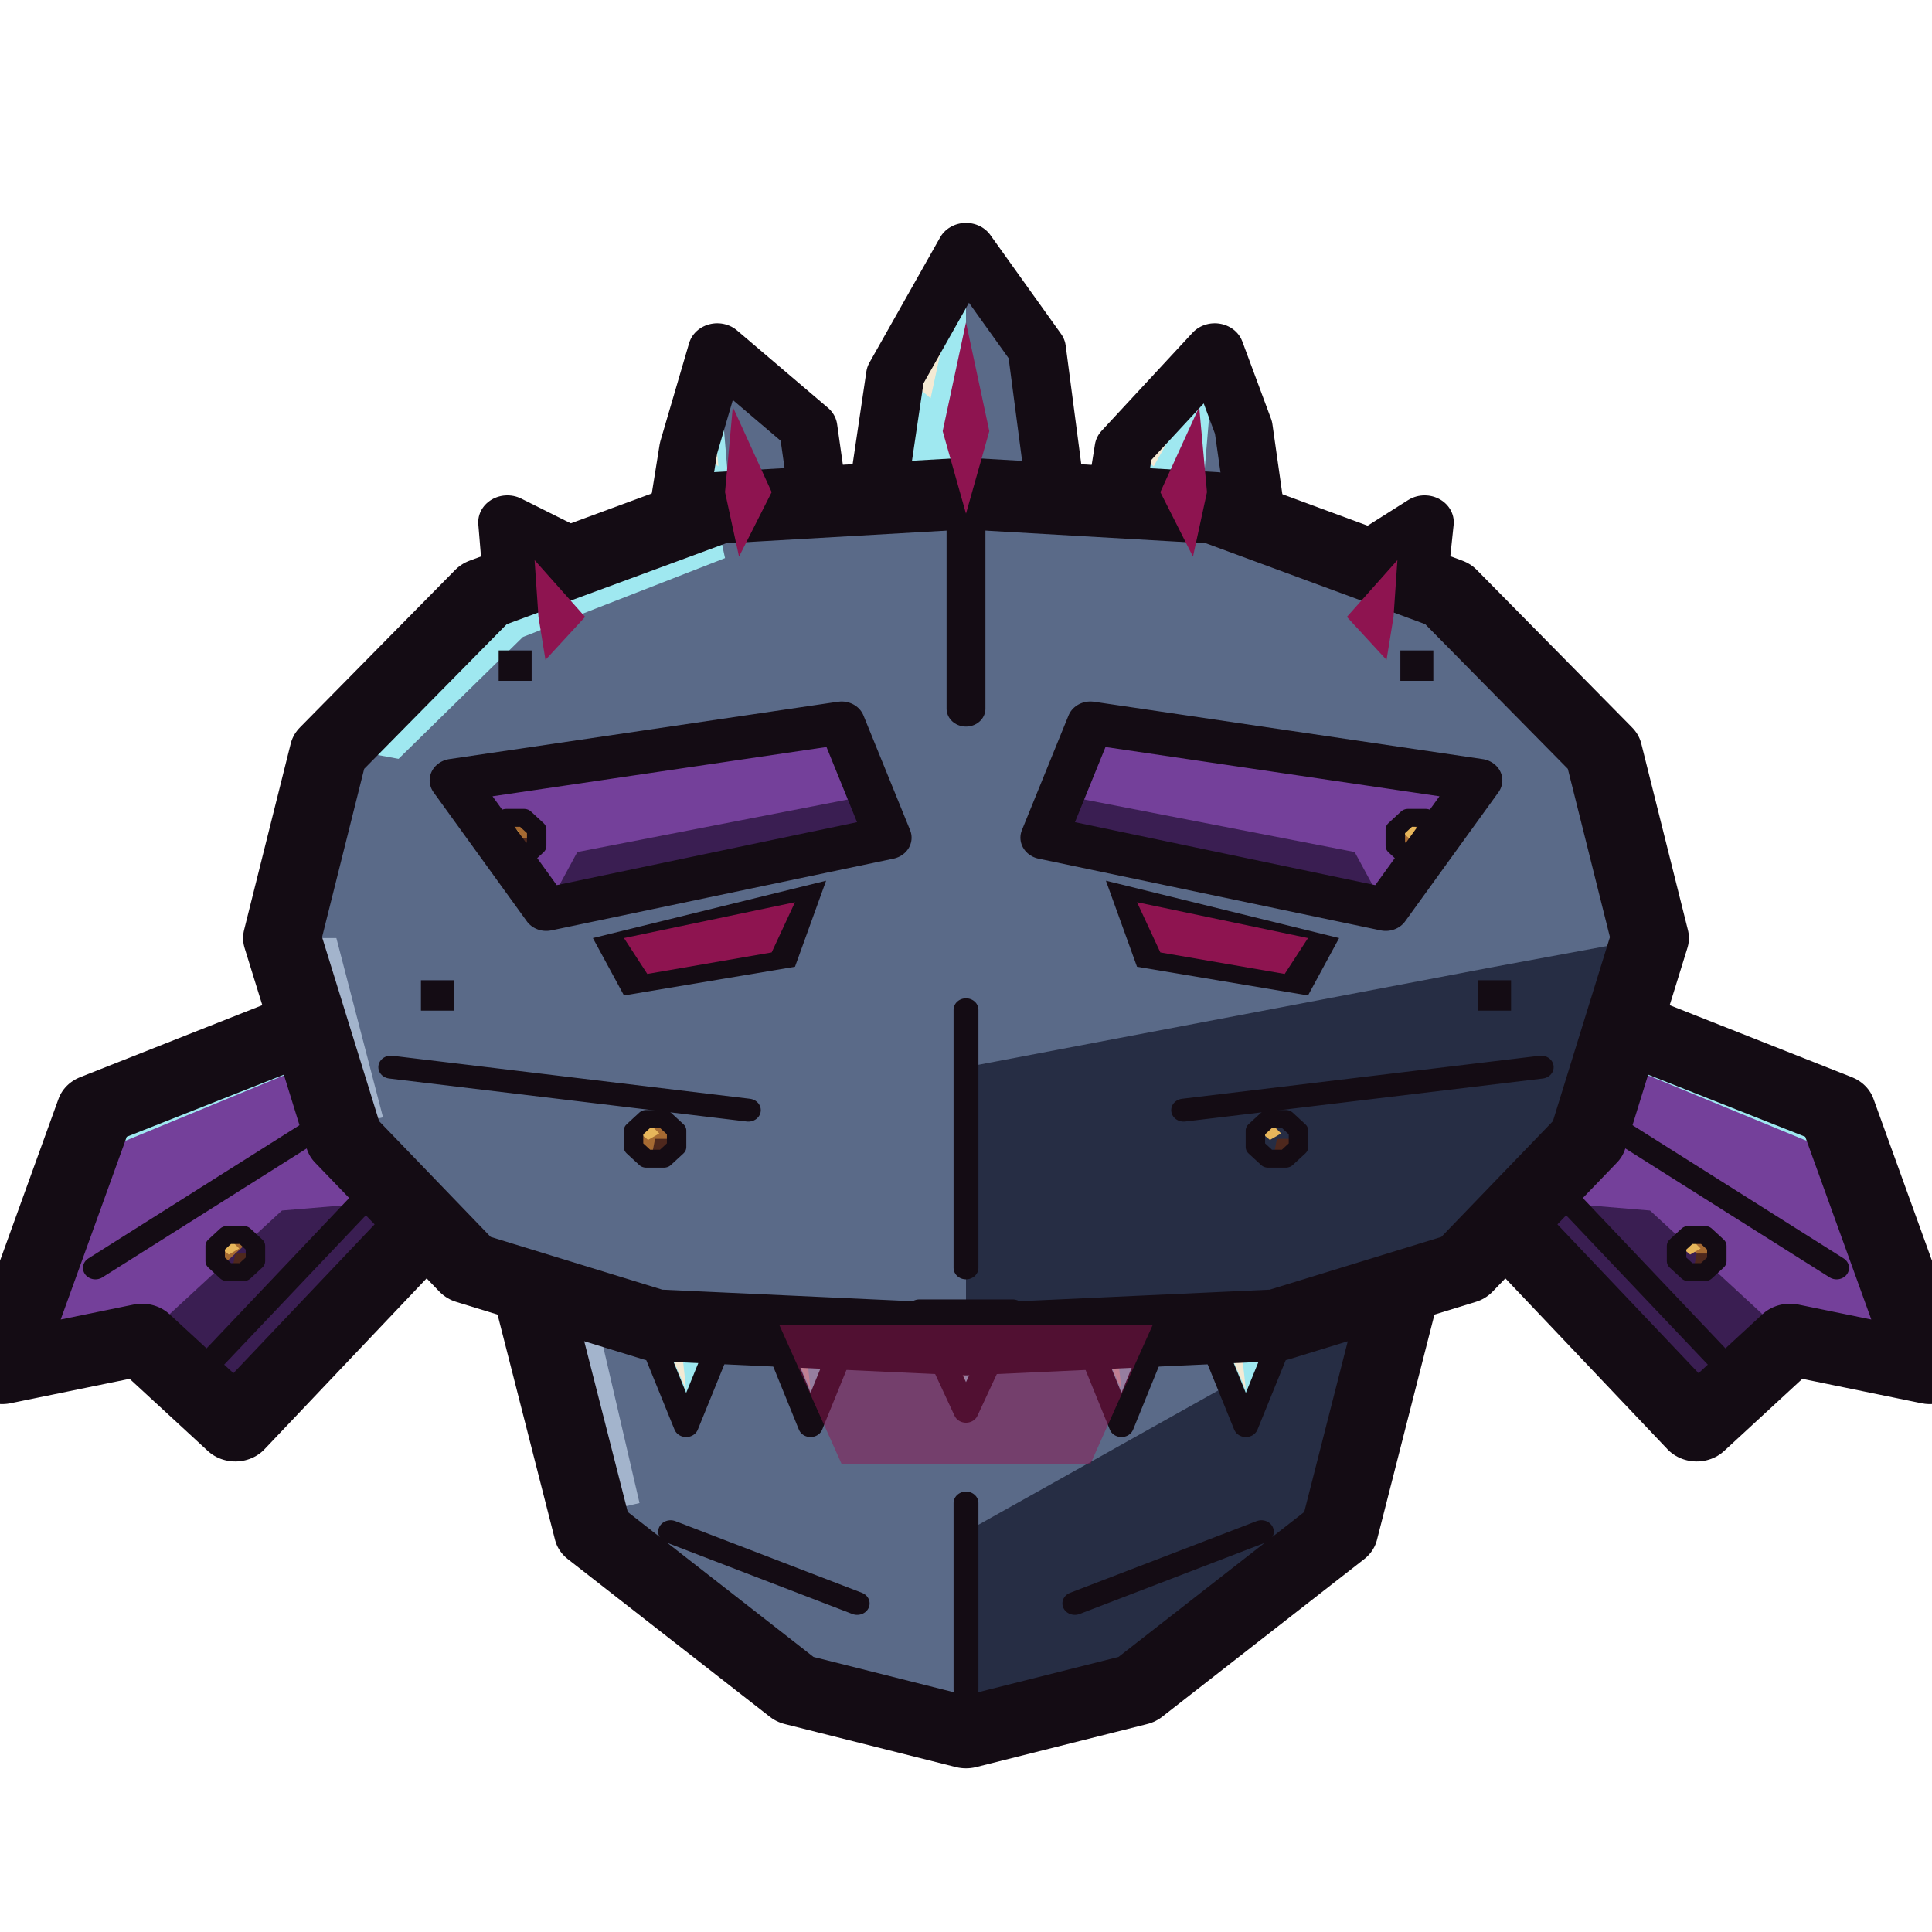
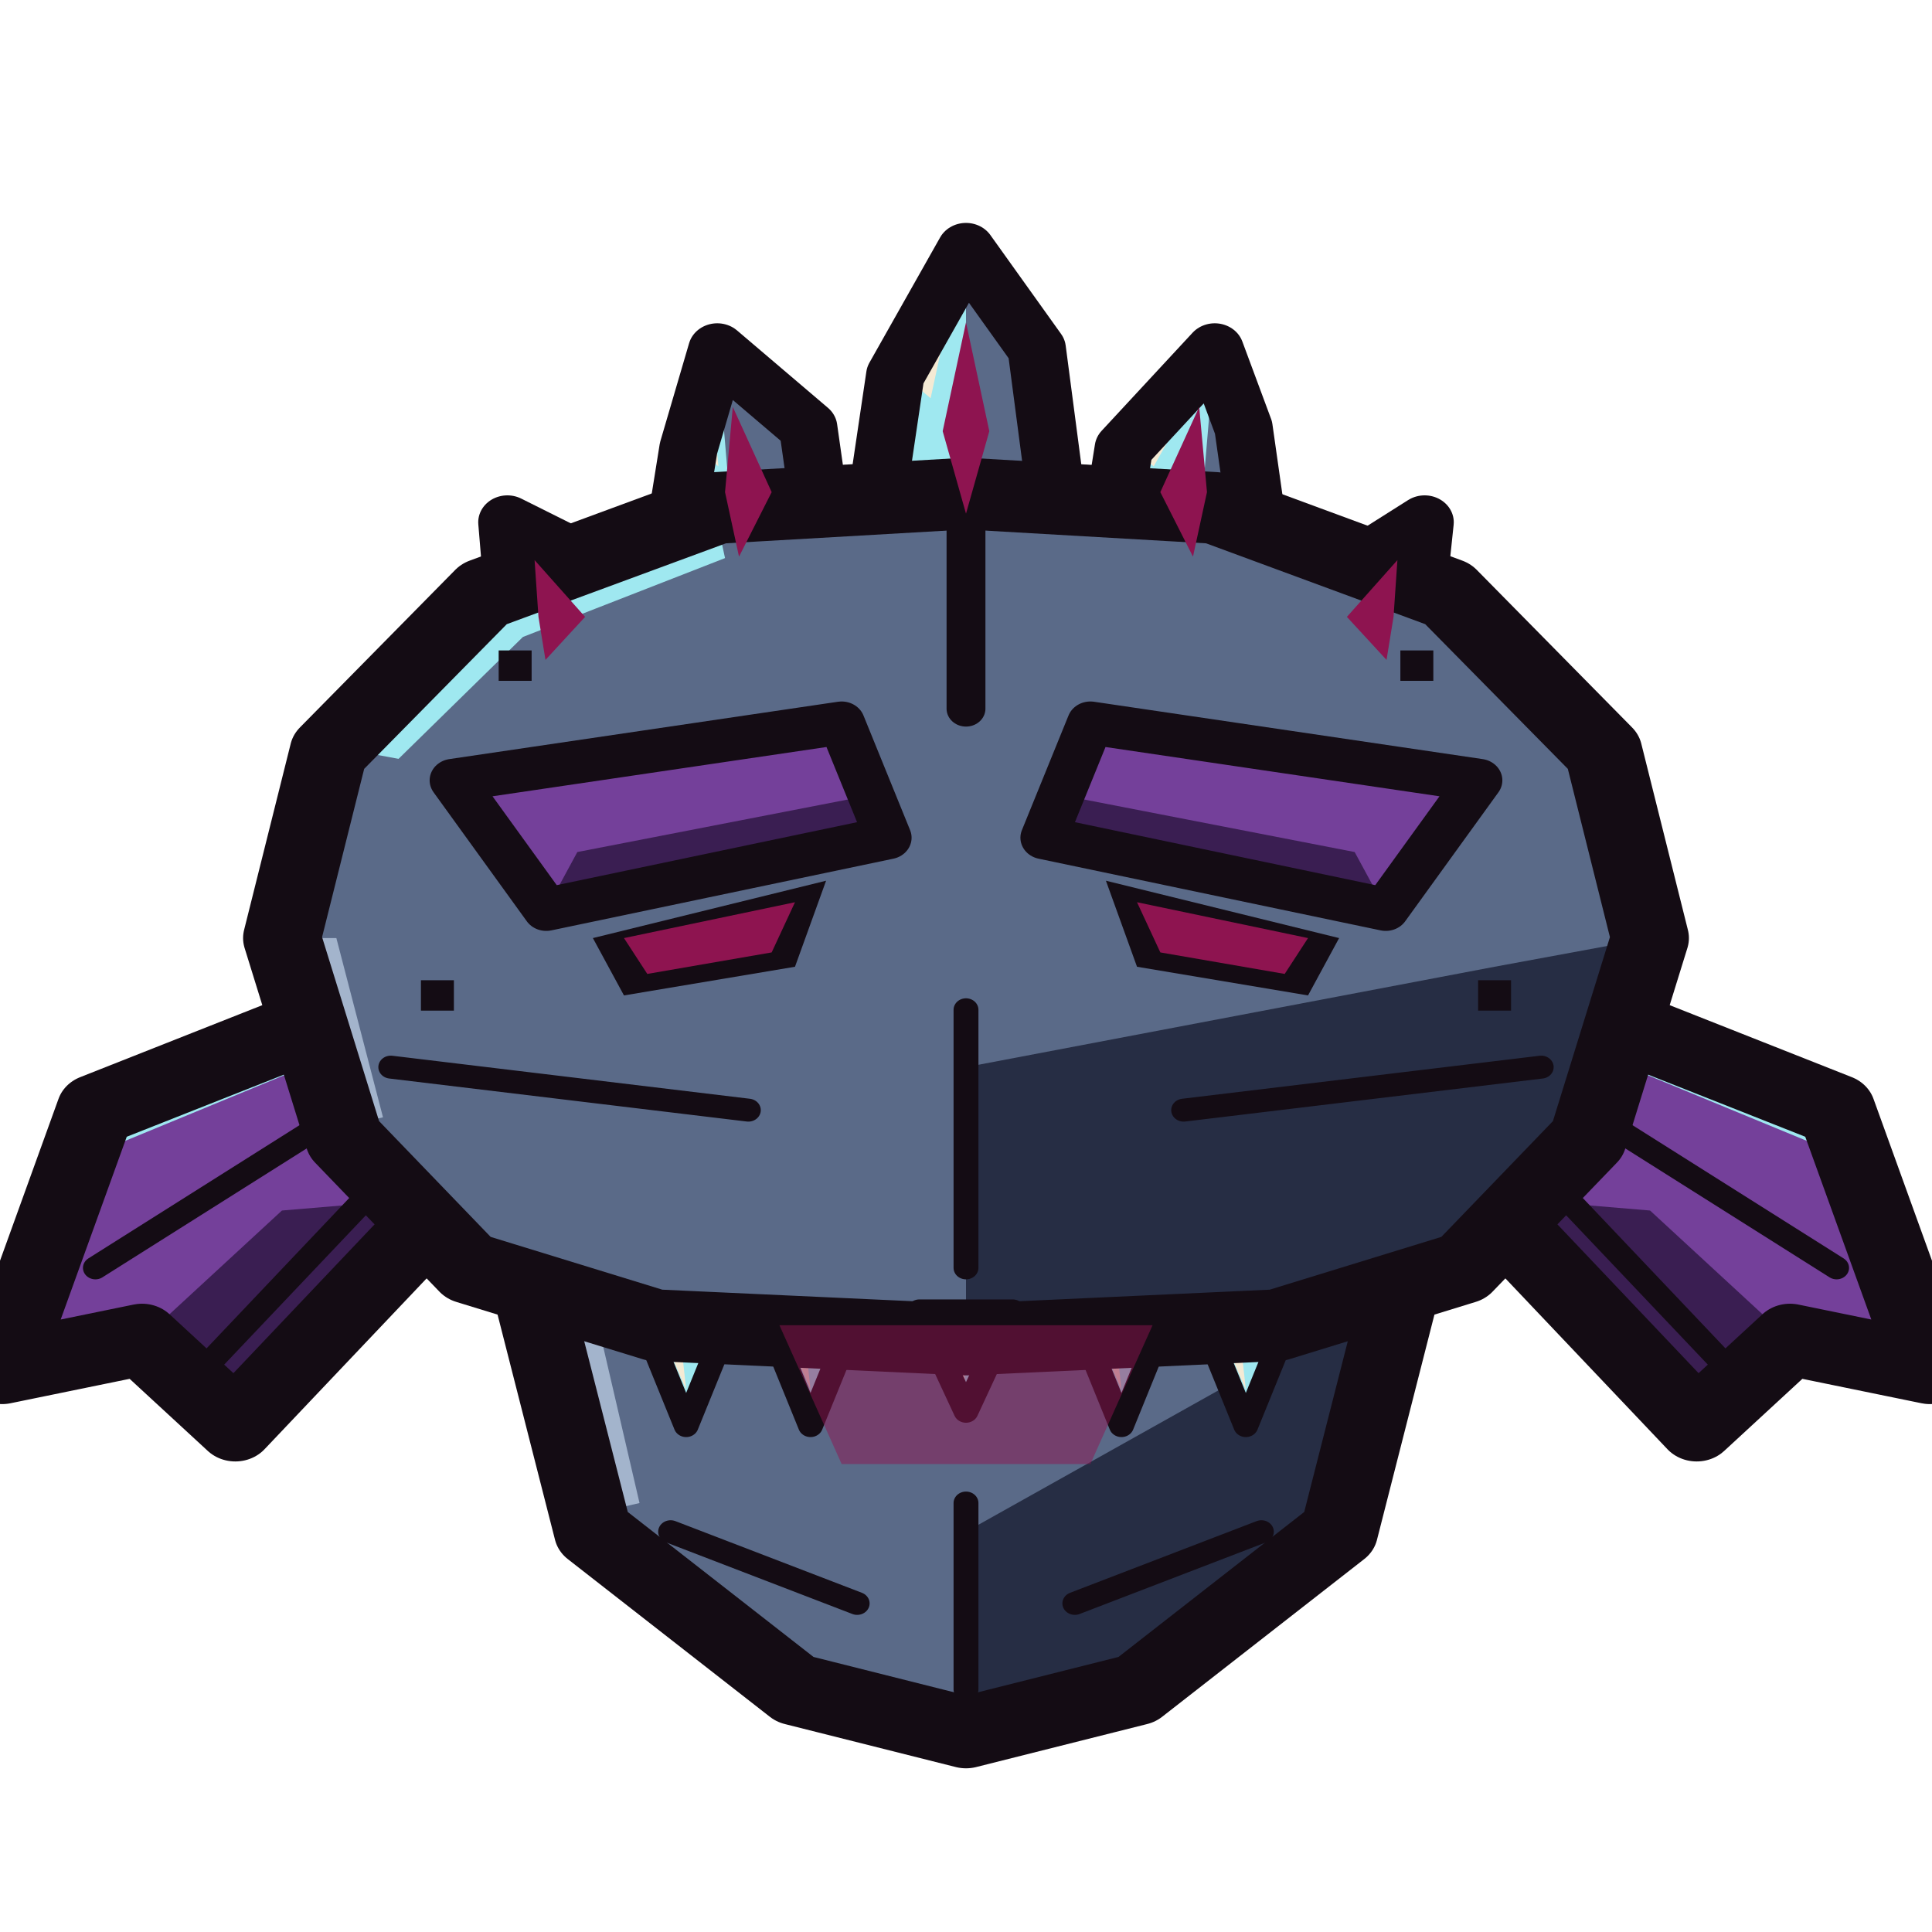
<svg xmlns="http://www.w3.org/2000/svg" viewBox="0 0 256 256" width="256" height="256">
  <defs>
    <filter id="blur" filterUnits="userSpaceOnUse" x="-64" y="-64" width="384" height="384">
      <feGaussianBlur stdDeviation="5" />
    </filter>
  </defs>
  <g transform="translate(128 130) scale(1.03 0.95) translate(-128 -128)">
    <g id="glow-back">
      <g>
        <polygon points="104,176 152,176 144,195.36 112,195.36" fill="#8E1450" filter="url(#blur)" opacity="0.31" />
      </g>
      <g>
        <polygon points="84,122 106,117 103,124 87,127" fill="#8E1450" filter="url(#blur)" opacity="0.62" />
        <polygon points="172,122 150,117 153,124 169,127" fill="#8E1450" filter="url(#blur)" opacity="0.62" />
      </g>
    </g>
    <g id="body">
      <g class="part" data-part="fin0">
        <g class="base">
          <polygon points="58,128 16,146 4,182 22,178 34,190 62,158" fill="#74409A" />
-           <polygon points="50.59,149.07 49.07,150.59 46.93,150.59 45.41,149.07 45.41,146.93 46.93,145.41 49.07,145.41 50.59,146.93" fill="#A66A32" />
-           <polygon points="36.59,167.07 35.07,168.59 32.93,168.59 31.41,167.07 31.41,164.93 32.93,163.41 35.07,163.41 36.59,164.93" fill="#A66A32" />
        </g>
        <g class="shadow">
          <polygon points="62,158 34,190 22,178 40,160" fill="#3A1E52" />
-           <polygon points="48,148 50.8,148 49.74,150.02 47.5,150.8" fill="#4E281D" />
-           <polygon points="34,166 36.8,166 35.74,168.02 33.5,168.8" fill="#4E281D" />
        </g>
        <g class="highlight">
          <polygon points="54,130 18,147 16,152 54,135" fill="#9FE8F0" />
-           <polygon points="46.38,147.44 47.55,146.26 48.5,147.3 47.16,148.14" fill="#E7B65B" />
-           <polygon points="32.38,165.44 33.55,164.26 34.5,165.3 33.16,166.14" fill="#E7B65B" />
        </g>
        <g class="ink">
          <polygon points="58,128 16,146 4,182 22,178 34,190 62,158" fill="none" stroke="#140C14" stroke-width="10" stroke-linejoin="round" />
          <polyline points="54,142 16,168" fill="none" stroke="#140C14" stroke-width="3.2" stroke-linejoin="round" stroke-linecap="round" />
          <polyline points="58,150 30,182" fill="none" stroke="#140C14" stroke-width="3.2" stroke-linejoin="round" stroke-linecap="round" />
-           <polygon points="50.59,149.07 49.07,150.59 46.93,150.59 45.41,149.07 45.41,146.93 46.93,145.41 49.07,145.41 50.59,146.93" fill="none" stroke="#140C14" stroke-width="2.5" stroke-linejoin="round" />
-           <polygon points="36.59,167.07 35.07,168.59 32.93,168.59 31.41,167.07 31.41,164.93 32.93,163.41 35.07,163.41 36.59,164.93" fill="none" stroke="#140C14" stroke-width="2.5" stroke-linejoin="round" />
        </g>
      </g>
      <g class="part" data-part="fin1">
        <g class="base">
          <polygon points="198,128 240,146 252,182 234,178 222,190 194,158" fill="#74409A" />
-           <polygon points="210.59,149.07 209.07,150.59 206.93,150.59 205.41,149.07 205.41,146.93 206.93,145.41 209.07,145.41 210.59,146.93" fill="#A66A32" />
-           <polygon points="224.59,167.07 223.07,168.59 220.93,168.59 219.41,167.07 219.41,164.93 220.93,163.41 223.07,163.41 224.59,164.93" fill="#A66A32" />
        </g>
        <g class="shadow">
          <polygon points="194,158 222,190 234,178 216,160" fill="#3A1E52" />
-           <polygon points="208,148 210.8,148 209.74,150.02 207.5,150.8" fill="#4E281D" />
-           <polygon points="222,166 224.8,166 223.74,168.02 221.5,168.8" fill="#4E281D" />
        </g>
        <g class="highlight">
          <polygon points="202,130 238,147 240,152 202,135" fill="#9FE8F0" />
-           <polygon points="206.38,147.44 207.55,146.26 208.5,147.3 207.16,148.14" fill="#E7B65B" />
-           <polygon points="220.38,165.44 221.55,164.26 222.5,165.3 221.16,166.14" fill="#E7B65B" />
        </g>
        <g class="ink">
          <polygon points="198,128 240,146 252,182 234,178 222,190 194,158" fill="none" stroke="#140C14" stroke-width="10" stroke-linejoin="round" />
          <polyline points="202,142 240,168" fill="none" stroke="#140C14" stroke-width="3.2" stroke-linejoin="round" stroke-linecap="round" />
          <polyline points="198,150 226,182" fill="none" stroke="#140C14" stroke-width="3.2" stroke-linejoin="round" stroke-linecap="round" />
-           <polygon points="210.59,149.07 209.07,150.59 206.93,150.59 205.41,149.07 205.41,146.93 206.93,145.41 209.07,145.41 210.59,146.93" fill="none" stroke="#140C14" stroke-width="2.5" stroke-linejoin="round" />
-           <polygon points="224.59,167.07 223.07,168.59 220.93,168.59 219.41,167.07 219.41,164.93 220.93,163.41 223.07,163.41 224.59,164.93" fill="none" stroke="#140C14" stroke-width="2.5" stroke-linejoin="round" />
        </g>
      </g>
      <g class="part" data-part="crown">
        <g class="base">
          <polygon points="67,88 69.7,73.12 69,64 82.3,71.2 85,88" fill="#9FE8F0" />
          <polygon points="171,88 173.7,73.12 187,64 186.3,71.2 189,88" fill="#9FE8F0" />
          <polygon points="89,76 92.3,53.68 96,40 107.7,50.8 111,76" fill="#9FE8F0" />
          <polygon points="145,76 148.3,53.68 160,40 163.7,50.8 167,76" fill="#9FE8F0" />
          <polygon points="115,72 118.9,43.48 128,26 137.1,39.8 141,72" fill="#9FE8F0" />
        </g>
        <g class="shadow">
          <polygon points="69,64 82.3,71.2 85,88 73.9,88" fill="#5A6A88" />
          <polygon points="187,64 186.3,71.2 189,88 182.1,88" fill="#5A6A88" />
          <polygon points="96,40 107.7,50.8 111,76 98.8,76" fill="#5A6A88" />
          <polygon points="160,40 163.7,50.8 167,76 157.2,76" fill="#5A6A88" />
          <polygon points="128,26 137.1,39.8 141,72 128,72" fill="#5A6A88" />
        </g>
        <g class="highlight">
          <polygon points="70.7,73.12 68,67 72.85,74.8" fill="#F4EAD4" />
          <polygon points="174.7,73.12 186,67 176.85,74.8" fill="#F4EAD4" />
          <polygon points="93.3,53.68 95,43 96.15,56.2" fill="#F4EAD4" />
          <polygon points="149.3,53.68 159,43 152.15,56.2" fill="#F4EAD4" />
          <polygon points="119.9,43.48 127,29 123.45,46.7" fill="#F4EAD4" />
        </g>
        <g class="ink">
          <polygon points="67,88 69.7,73.12 69,64 82.3,71.2 85,88" fill="none" stroke="#140C14" stroke-width="7.5" stroke-linejoin="round" />
          <polygon points="171,88 173.7,73.12 187,64 186.3,71.2 189,88" fill="none" stroke="#140C14" stroke-width="7.5" stroke-linejoin="round" />
          <polygon points="89,76 92.3,53.68 96,40 107.7,50.8 111,76" fill="none" stroke="#140C14" stroke-width="7.5" stroke-linejoin="round" />
          <polygon points="145,76 148.3,53.68 160,40 163.7,50.8 167,76" fill="none" stroke="#140C14" stroke-width="7.5" stroke-linejoin="round" />
          <polygon points="115,72 118.9,43.48 128,26 137.1,39.8 141,72" fill="none" stroke="#140C14" stroke-width="7.5" stroke-linejoin="round" />
        </g>
      </g>
      <g class="part" data-part="maw">
        <g class="ink">
          <polygon points="82,166 174,166 160,204.8 96,204.8" fill="#140C14" />
        </g>
      </g>
      <g class="part" data-part="jaw">
        <g class="base">
          <polygon points="128,176.8 72,170.8 80,204.8 106,226.8 128,232.8 150,226.8 176,204.8 184,170.8" fill="#5A6A88" />
          <polygon points="86,176.8 98,176.8 92,162.8" fill="#9FE8F0" />
          <polygon points="102,176.8 114,176.8 108,162.8" fill="#9FE8F0" />
          <polygon points="142,176.8 154,176.8 148,162.8" fill="#9FE8F0" />
          <polygon points="158,176.8 170,176.8 164,162.8" fill="#9FE8F0" />
        </g>
        <g class="shadow">
          <polygon points="128,204.8 184,170.8 176,204.8 150,226.8 128,232.8" fill="#262D44" />
        </g>
        <g class="highlight">
          <polygon points="74,172.8 80,172.8 86,200.8 82,201.8" fill="#A3B4CC" />
          <polygon points="88,175.8 91,175.8 92,166.8" fill="#F4EAD4" />
          <polygon points="104,175.8 107,175.8 108,166.8" fill="#F4EAD4" />
          <polygon points="144,175.8 147,175.8 148,166.8" fill="#F4EAD4" />
          <polygon points="160,175.8 163,175.8 164,166.8" fill="#F4EAD4" />
        </g>
        <g class="ink">
          <polygon points="128,176.8 72,170.8 80,204.8 106,226.8 128,232.8 150,226.8 176,204.8 184,170.8" fill="none" stroke="#140C14" stroke-width="10" stroke-linejoin="round" />
          <polygon points="86,176.8 98,176.8 92,162.8" fill="none" stroke="#140C14" stroke-width="3.2" stroke-linejoin="round" />
          <polygon points="102,176.8 114,176.8 108,162.8" fill="none" stroke="#140C14" stroke-width="3.2" stroke-linejoin="round" />
          <polygon points="142,176.8 154,176.8 148,162.8" fill="none" stroke="#140C14" stroke-width="3.2" stroke-linejoin="round" />
          <polygon points="158,176.8 170,176.8 164,162.8" fill="none" stroke="#140C14" stroke-width="3.2" stroke-linejoin="round" />
          <polyline points="128,200.8 128,226.8" fill="none" stroke="#140C14" stroke-width="3.2" stroke-linejoin="round" stroke-linecap="round" />
          <polyline points="90,204.8 114,214.8" fill="none" stroke="#140C14" stroke-width="3.2" stroke-linejoin="round" stroke-linecap="round" />
          <polyline points="166,204.8 142,214.8" fill="none" stroke="#140C14" stroke-width="3.2" stroke-linejoin="round" stroke-linecap="round" />
        </g>
      </g>
      <g class="part" data-part="skull">
        <g class="base">
          <polygon points="128,60 96,62 66,74 46,96 40,122 48,150 64,168 88,176 128,178 168,176 192,168 208,150 216,122 210,96 190,74 160,62" fill="#5A6A88" />
          <polygon points="86,174 98,174 92,190" fill="#9FE8F0" />
          <polygon points="102,174 114,174 108,190" fill="#9FE8F0" />
          <polygon points="122,174 134,174 128,188" fill="#9FE8F0" />
          <polygon points="142,174 154,174 148,190" fill="#9FE8F0" />
          <polygon points="158,174 170,174 164,190" fill="#9FE8F0" />
          <polygon points="62,100 112,92 118,108 74,118" fill="#74409A" />
          <polygon points="194,100 144,92 138,108 182,118" fill="#74409A" />
-           <polygon points="72.77,109.15 71.15,110.77 68.85,110.77 67.23,109.15 67.23,106.85 68.85,105.23 71.15,105.23 72.77,106.85" fill="#A66A32" />
-           <polygon points="90.77,151.15 89.15,152.77 86.85,152.77 85.23,151.15 85.23,148.85 86.85,147.23 89.15,147.23 90.77,148.85" fill="#A66A32" />
-           <polygon points="170.77,151.15 169.15,152.77 166.85,152.77 165.23,151.15 165.23,148.85 166.85,147.23 169.15,147.23 170.77,148.85" fill="#A66A32" />
-           <polygon points="188.77,109.15 187.15,110.77 184.85,110.77 183.23,109.15 183.23,106.85 184.85,105.23 187.15,105.23 188.77,106.85" fill="#A66A32" />
        </g>
        <g class="shadow">
          <polygon points="128,140 196,126 216,122 208,150 192,168 168,176 128,178" fill="#262D44" />
          <polygon points="74,118 118,108 116,102 78,110" fill="#3A1E52" />
          <polygon points="182,118 138,108 140,102 178,110" fill="#3A1E52" />
-           <polygon points="70,108 73,108 71.86,110.16 69.46,111" fill="#4E281D" />
-           <polygon points="88,150 91,150 89.86,152.16 87.46,153" fill="#4E281D" />
-           <polygon points="168,150 171,150 169.86,152.16 167.46,153" fill="#4E281D" />
-           <polygon points="186,108 189,108 187.86,110.16 185.46,111" fill="#4E281D" />
        </g>
        <g class="highlight">
          <polygon points="96,64 68,76 50,96 55,97 71,80 97,69" fill="#9FE8F0" />
          <polygon points="42,122 49,148 53,147 47,122" fill="#A3B4CC" />
          <polygon points="88,175 91,175 92,185" fill="#F4EAD4" />
          <polygon points="104,175 107,175 108,185" fill="#F4EAD4" />
          <polygon points="124,175 127,175 128,185" fill="#F4EAD4" />
          <polygon points="144,175 147,175 148,185" fill="#F4EAD4" />
          <polygon points="160,175 163,175 164,185" fill="#F4EAD4" />
-           <polygon points="68.26,107.4 69.52,106.14 70.54,107.25 69.1,108.15" fill="#E7B65B" />
-           <polygon points="86.26,149.4 87.52,148.14 88.54,149.25 87.1,150.15" fill="#E7B65B" />
-           <polygon points="166.26,149.4 167.52,148.14 168.54,149.25 167.1,150.15" fill="#E7B65B" />
-           <polygon points="184.26,107.4 185.52,106.14 186.54,107.25 185.1,108.15" fill="#E7B65B" />
        </g>
        <g class="ink">
          <polygon points="86,174 98,174 92,190" fill="none" stroke="#140C14" stroke-width="3.2" stroke-linejoin="round" />
          <polygon points="102,174 114,174 108,190" fill="none" stroke="#140C14" stroke-width="3.2" stroke-linejoin="round" />
          <polygon points="122,174 134,174 128,188" fill="none" stroke="#140C14" stroke-width="3.2" stroke-linejoin="round" />
          <polygon points="142,174 154,174 148,190" fill="none" stroke="#140C14" stroke-width="3.2" stroke-linejoin="round" />
          <polygon points="158,174 170,174 164,190" fill="none" stroke="#140C14" stroke-width="3.2" stroke-linejoin="round" />
          <polygon points="128,60 96,62 66,74 46,96 40,122 48,150 64,168 88,176 128,178 168,176 192,168 208,150 216,122 210,96 190,74 160,62" fill="none" stroke="#140C14" stroke-width="10" stroke-linejoin="round" />
          <polygon points="62,100 112,92 118,108 74,118" fill="none" stroke="#140C14" stroke-width="6" stroke-linejoin="round" />
          <polygon points="80,122 110,114 106,126 84,130" fill="#140C14" />
          <polygon points="194,100 144,92 138,108 182,118" fill="none" stroke="#140C14" stroke-width="6" stroke-linejoin="round" />
          <polygon points="176,122 146,114 150,126 172,130" fill="#140C14" />
          <polyline points="128,64 128,90" fill="none" stroke="#140C14" stroke-width="5" stroke-linejoin="round" stroke-linecap="round" />
          <polyline points="128,132 128,168" fill="none" stroke="#140C14" stroke-width="3.2" stroke-linejoin="round" stroke-linecap="round" />
          <polyline points="54,140 100,146" fill="none" stroke="#140C14" stroke-width="3.2" stroke-linejoin="round" stroke-linecap="round" />
          <polyline points="202,140 156,146" fill="none" stroke="#140C14" stroke-width="3.2" stroke-linejoin="round" stroke-linecap="round" />
-           <polygon points="72.77,109.15 71.15,110.77 68.85,110.77 67.23,109.15 67.23,106.85 68.85,105.23 71.15,105.23 72.77,106.85" fill="none" stroke="#140C14" stroke-width="2.5" stroke-linejoin="round" />
-           <polygon points="90.77,151.15 89.15,152.77 86.85,152.77 85.23,151.15 85.23,148.85 86.85,147.23 89.15,147.23 90.77,148.85" fill="none" stroke="#140C14" stroke-width="2.5" stroke-linejoin="round" />
-           <polygon points="170.77,151.15 169.15,152.77 166.85,152.77 165.23,151.15 165.23,148.85 166.85,147.23 169.15,147.23 170.77,148.85" fill="none" stroke="#140C14" stroke-width="2.5" stroke-linejoin="round" />
-           <polygon points="188.77,109.15 187.15,110.77 184.85,110.77 183.23,109.15 183.23,106.85 184.85,105.23 187.15,105.23 188.77,106.85" fill="none" stroke="#140C14" stroke-width="2.5" stroke-linejoin="round" />
          <polygon points="72.12,86.12 67.88,86.12 67.88,81.88 72.12,81.88" fill="#140C14" />
          <polygon points="188.12,86.12 183.88,86.12 183.88,81.88 188.12,81.88" fill="#140C14" />
          <polygon points="62.12,132.12 57.88,132.12 57.88,127.88 62.12,127.88" fill="#140C14" />
          <polygon points="198.12,132.12 193.88,132.12 193.88,127.88 198.12,127.88" fill="#140C14" />
        </g>
      </g>
    </g>
    <g id="glow">
      <g>
        <polygon points="72.5,69.28 79,77.2 73.9,83.2 73,77.2" fill="#8E1450" />
        <polygon points="183.5,69.28 183,77.2 182.1,83.2 177,77.2" fill="#8E1450" />
        <polygon points="98,47.92 103,59.8 98.8,68.8 97,59.8" fill="#8E1450" />
        <polygon points="158,47.92 159,59.8 157.2,68.8 153,59.8" fill="#8E1450" />
        <polygon points="128,36.12 131,51.3 128,62.8 125,51.3" fill="#8E1450" />
      </g>
      <g>
        <polygon points="104,176 152,176 144,195.36 112,195.36" fill="#8E1450" opacity="0.5" />
      </g>
      <g>
        <polygon points="84,122 106,117 103,124 87,127" fill="#8E1450" />
        <polygon points="172,122 150,117 153,124 169,127" fill="#8E1450" />
      </g>
    </g>
  </g>
  <g id="fx" transform="translate(128 130) scale(1.03 0.95) translate(-128 -128)" />
</svg>
